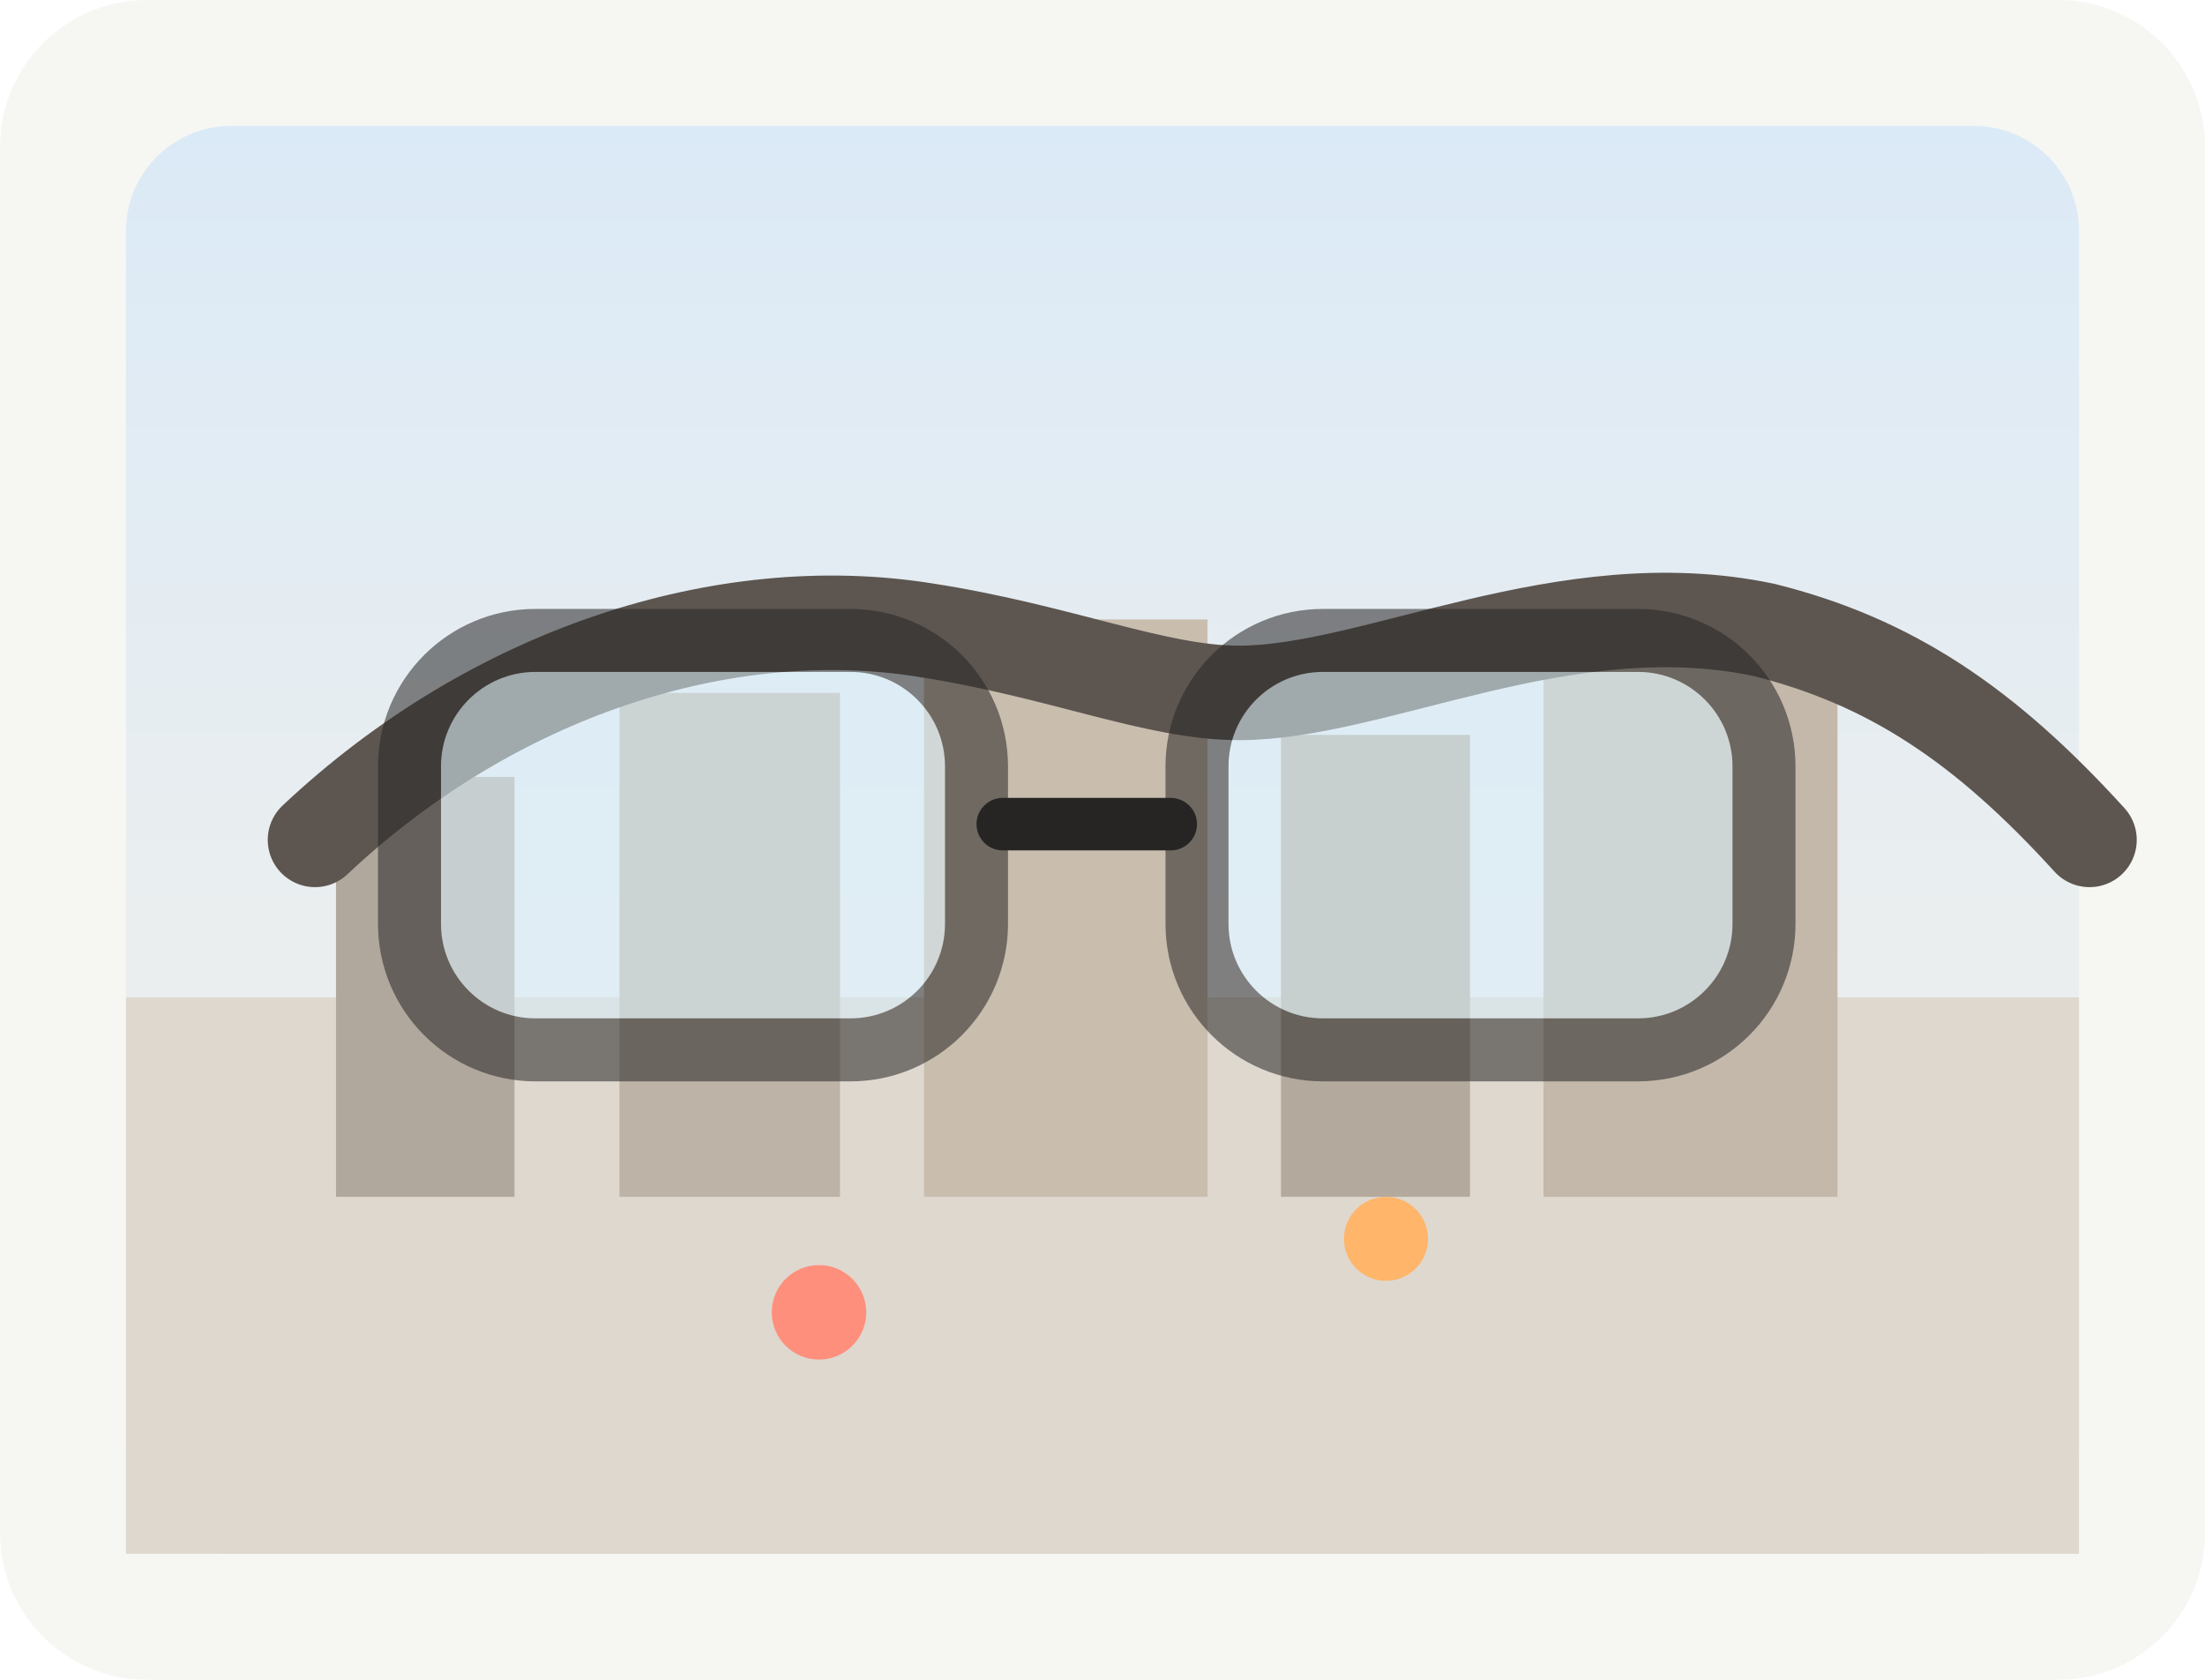
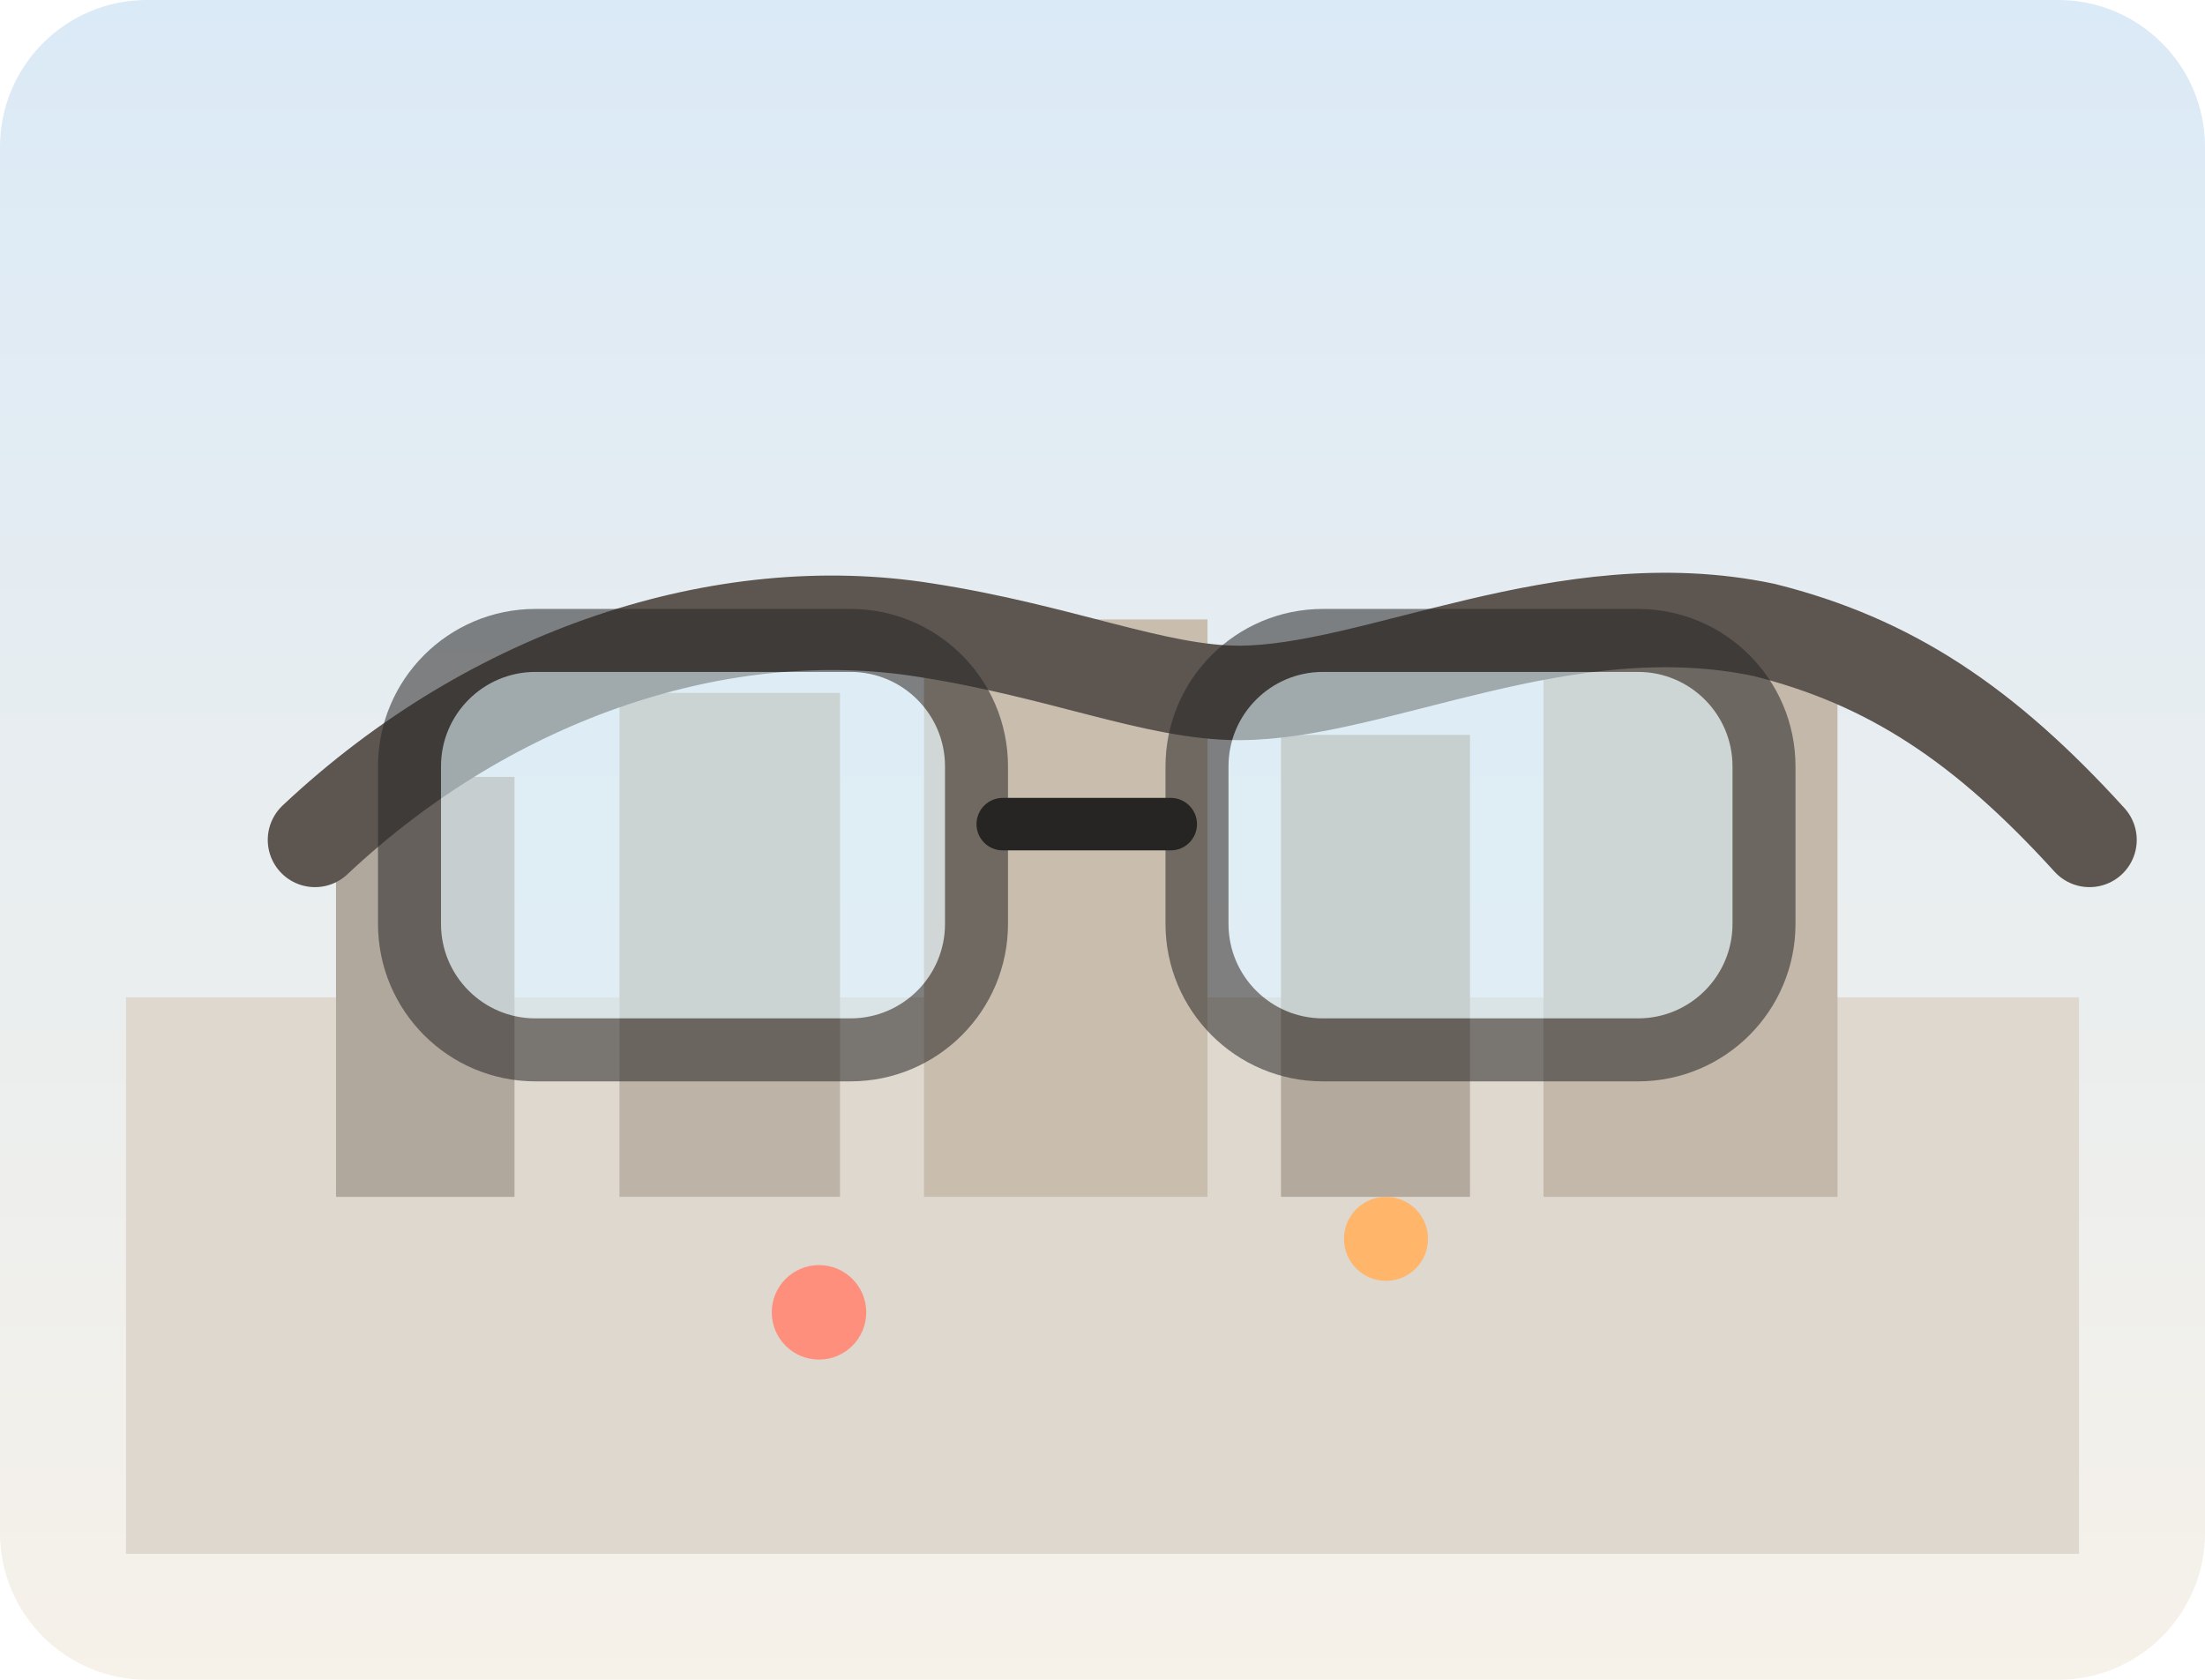
<svg xmlns="http://www.w3.org/2000/svg" viewBox="0 0 420 320" role="img" aria-label="Foto ilustrada de lentes monofocales">
  <defs>
    <linearGradient id="sky" x1="0" y1="0" x2="0" y2="1">
      <stop offset="0" stop-color="#dbeaf7" />
      <stop offset="1" stop-color="#f6f1e9" />
    </linearGradient>
  </defs>
-   <rect width="420" height="320" rx="28" fill="#f6f6f3" />
-   <rect x="24" y="24" width="372" height="272" rx="20" fill="url(#sky)" />
+   <rect width="420" height="320" rx="28" fill="url(#sky)" />
  <rect x="24" y="190" width="372" height="106" rx="0" fill="#ded8cf" />
  <rect x="64" y="148" width="34" height="80" fill="#b1a89d" />
  <rect x="118" y="132" width="42" height="96" fill="#bdb3a7" />
  <rect x="176" y="118" width="54" height="110" fill="#c9bdae" />
  <rect x="244" y="140" width="36" height="88" fill="#b3aa9d" />
  <rect x="294" y="126" width="56" height="102" fill="#c4b8ab" />
  <path d="M60 160c34-32 78-46 116-40 26 4 44 12 60 12 26 0 62-20 100-12 24 6 42 18 62 40" fill="none" stroke="#5d5650" stroke-width="18" stroke-linecap="round" />
  <rect x="78" y="122" width="108" height="78" rx="24" fill="#d7edf8" opacity="0.55" stroke="#272524" stroke-width="12" />
  <rect x="228" y="122" width="108" height="78" rx="24" fill="#d7edf8" opacity="0.55" stroke="#272524" stroke-width="12" />
  <rect x="186" y="152" width="42" height="10" rx="5" fill="#272524" />
  <circle cx="156" cy="250" r="9" fill="#ff8f7d" />
  <circle cx="264" cy="236" r="8" fill="#ffb56a" />
</svg>
